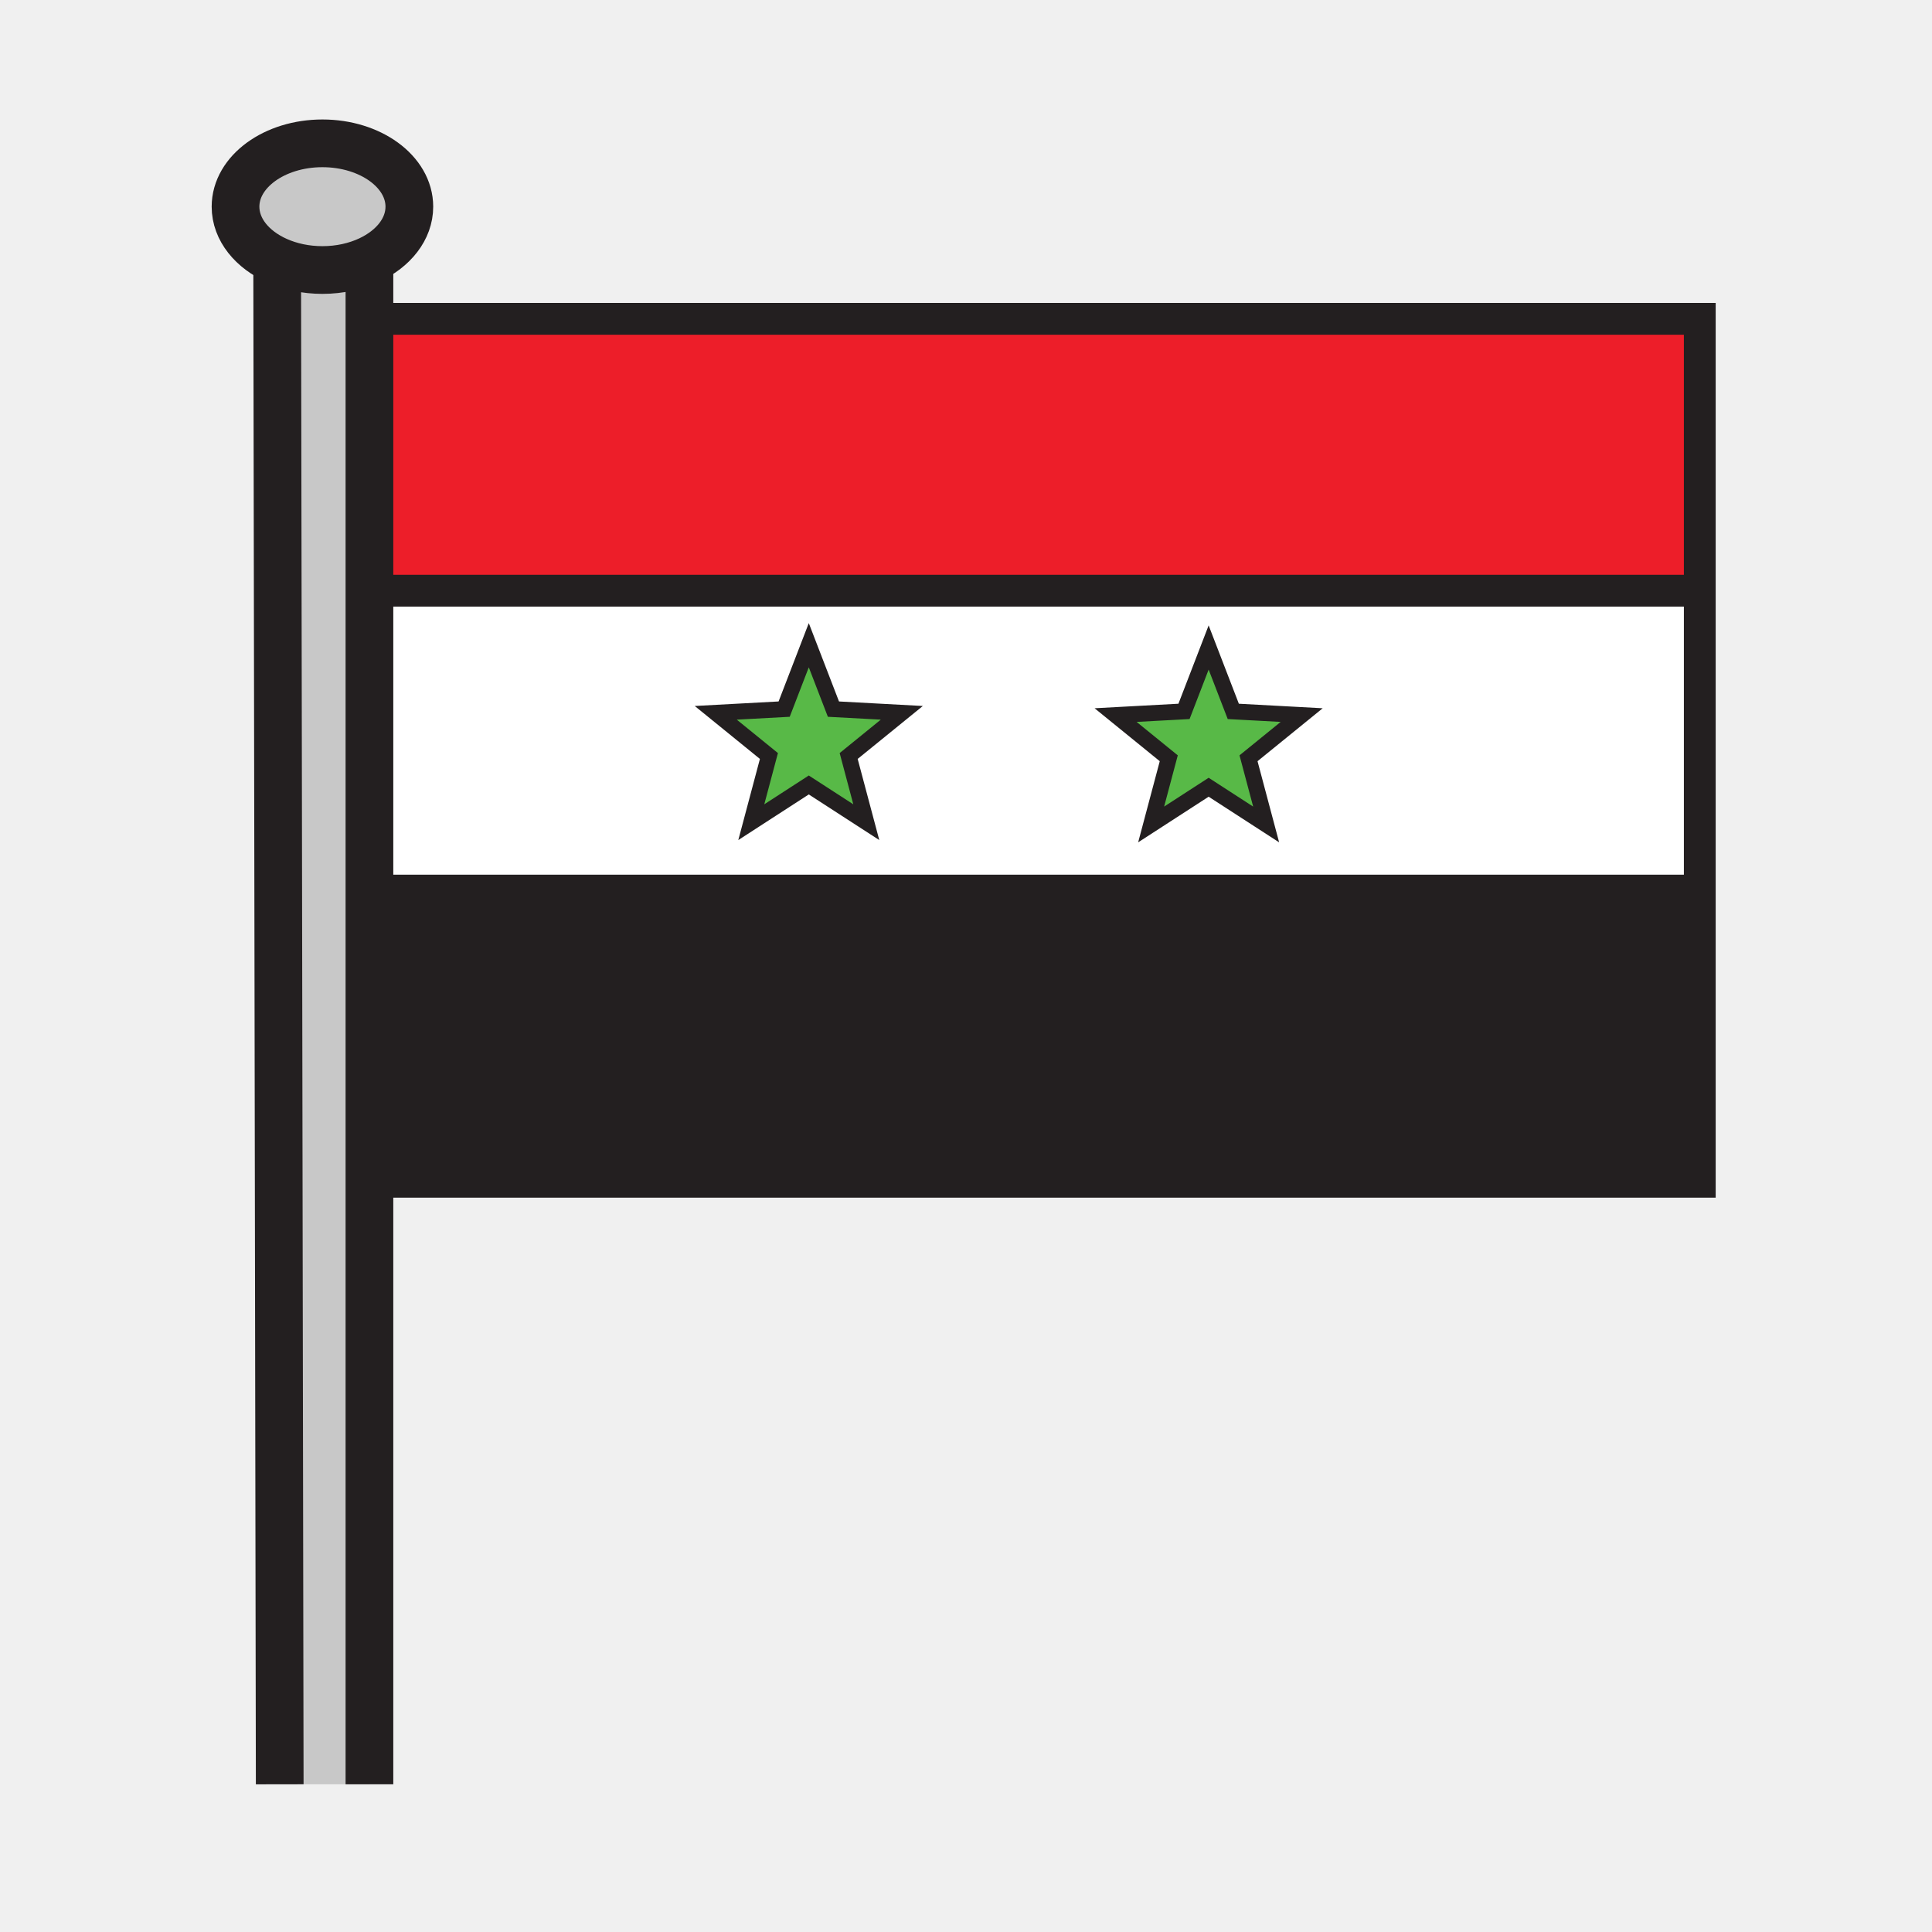
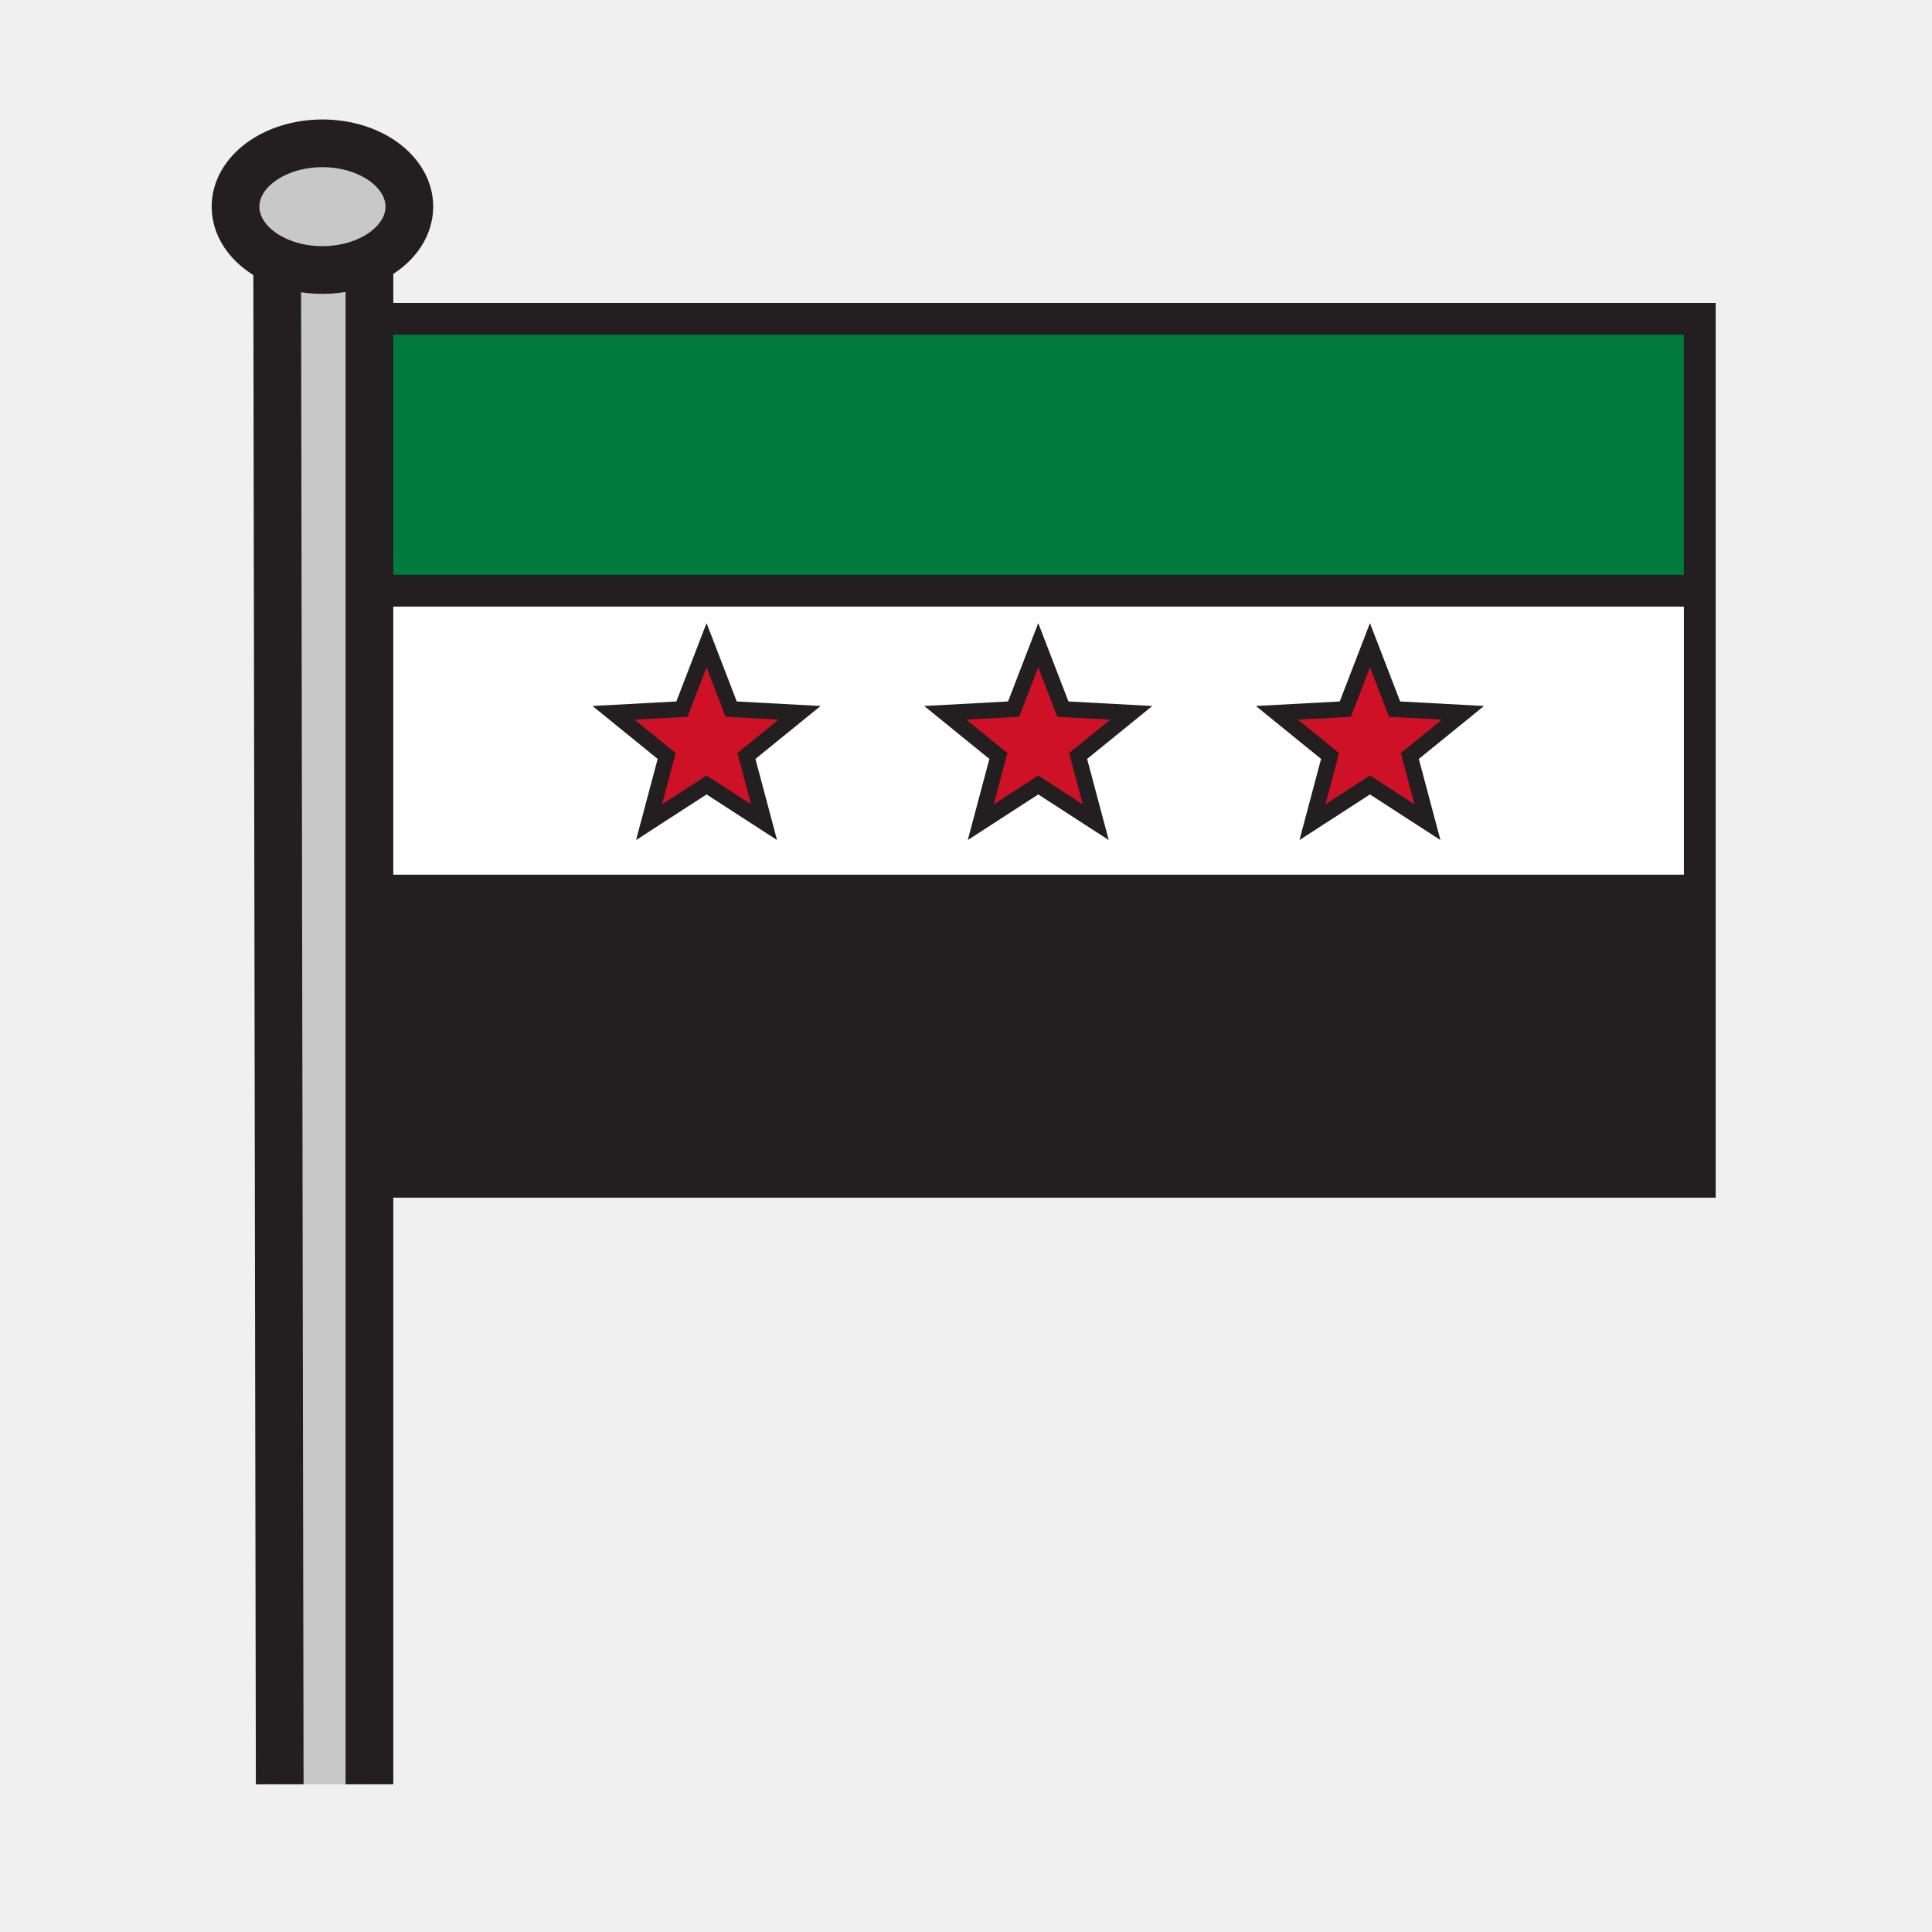
<svg xmlns="http://www.w3.org/2000/svg" width="850.394" height="850.394" viewBox="0 0 850.394 850.394" overflow="visible">
  <path fill="#231f20" d="M748.18 392v128.17H168.56l-1.18-128.16.62-.01h578z" />
  <path fill="#fff" d="M748.18 260v132H168l-.62.01L166.17 260H748z" />
-   <path fill="#ed1e29" d="M748.18 140.34V260H166.17l-1.1-119.66z" />
+   <path fill="#007a3d" d="M748.18 140.34V260H166.17l-1.1-119.66z" />
  <path d="M162.61 114.42c-5.96 2.8-13.07 4.43-20.69 4.43-7.3 0-14.12-1.49-19.92-4.08-10.99-4.89-18.33-13.72-18.33-23.8 0-15.4 17.13-27.88 38.25-27.88 21.13 0 38.26 12.48 38.26 27.88 0 9.84-7 18.49-17.57 23.45z" fill="#c8c8c8" />
  <path d="M162.61 114.42v670.96h-39.49L122 114.77c5.8 2.59 12.62 4.08 19.92 4.08 7.62 0 14.73-1.63 20.69-4.43z" fill="#c8c8c8" />
  <g fill="none" stroke="#231f20">
    <path stroke-width="14" d="M165.07 140.34h583.11v379.83H168.56" />
    <path d="M122 114.77c-10.99-4.89-18.33-13.72-18.33-23.8 0-15.4 17.13-27.88 38.25-27.88 21.13 0 38.26 12.48 38.26 27.88 0 9.84-7 18.49-17.57 23.45-5.96 2.8-13.07 4.43-20.69 4.43-7.3 0-14.12-1.49-19.92-4.08z" stroke-width="21" />
    <path stroke-width="21" d="M122 114v.77l1.12 670.61M162.61 112.6V785.38" />
    <path stroke-width="14" d="M164 260h584M168 392h578" />
  </g>
  <path fill="none" d="M0 0h850.394v850.394H0z" />
-   <path fill="#58b947" stroke="#231f20" stroke-width="7" d="M356 345.512l-25.309 16.382 7.759-29.133-23.401-19.008 30.104-1.624L356 284l10.847 28.129 30.104 1.624-23.401 19.008 7.759 29.133zM532 346.512l-25.309 16.383 7.758-29.133-23.4-19.009 30.103-1.624L532 285l10.848 28.129 30.103 1.624-23.4 19.009 7.758 29.133z" />
+   <path fill="#ce1126" stroke="#231f20" stroke-width="7" d="M311 345.512l-25.309 16.382 7.759-29.133-23.401-19.008 30.104-1.624L311 284l10.847 28.129 30.104 1.624-23.401 19.008 7.759 29.133zM457 345.512l-25.309 16.382 7.759-29.133-23.401-19.008 30.104-1.624L457 284l10.847 28.129 30.104 1.624-23.401 19.008 7.759 29.133zM603 345.512l-25.309 16.382 7.759-29.133-23.401-19.008 30.104-1.624L603 284l10.847 28.129 30.104 1.624-23.401 19.008 7.759 29.133z" />
</svg>
